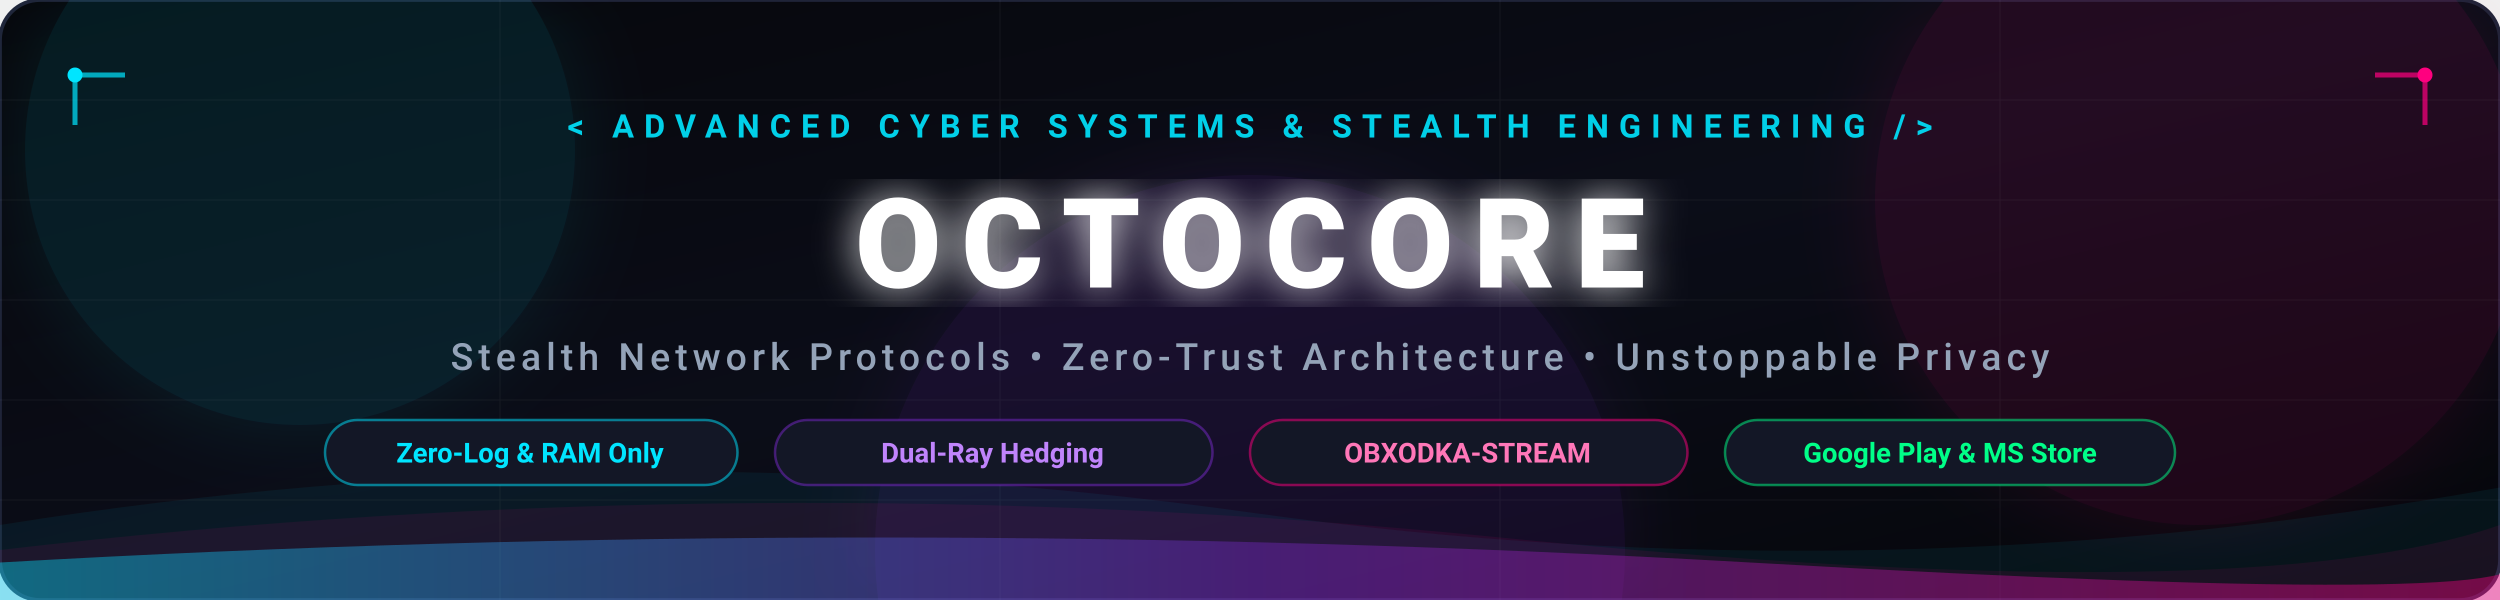
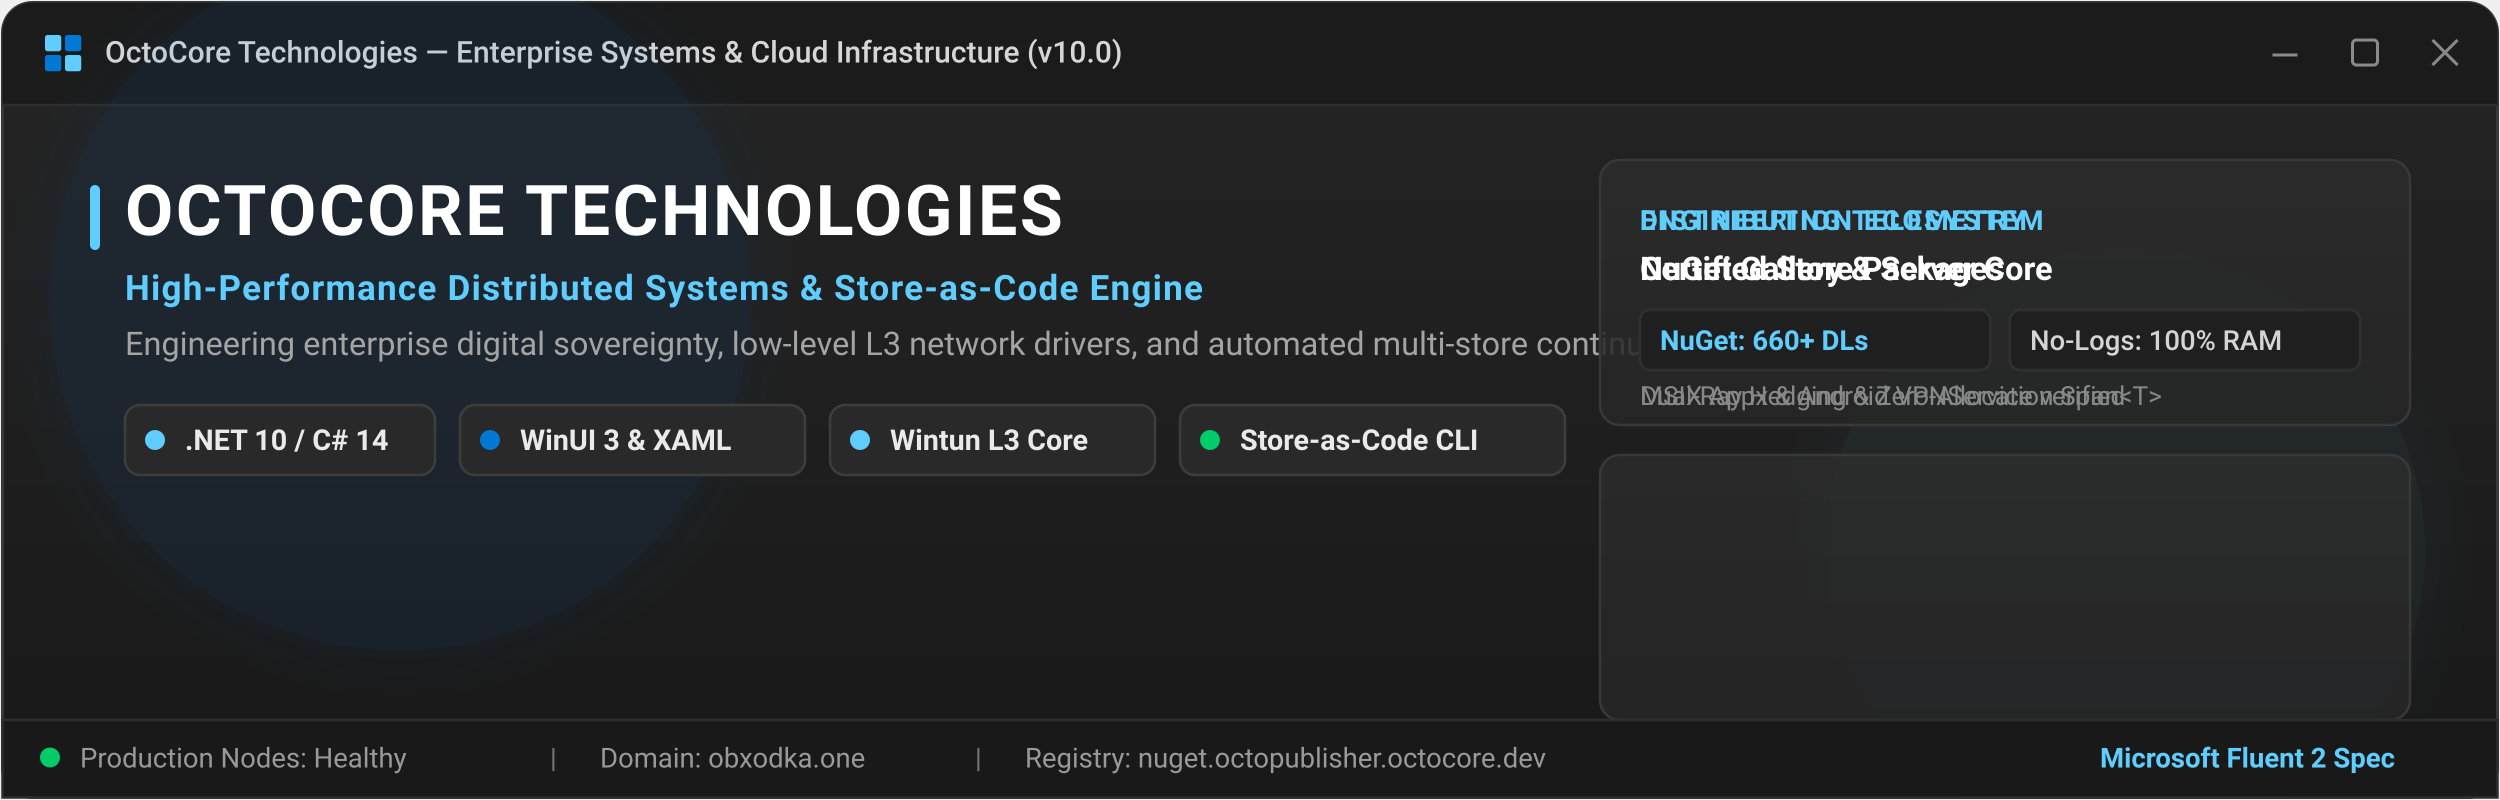
- <svg xmlns="http://www.w3.org/2000/svg" viewBox="0 0 1000 240" width="100%" height="240">
+ <svg xmlns="http://www.w3.org/2000/svg" viewBox="0 0 1000 320" width="100%" height="320">
  <defs>
-     <linearGradient id="bgGrad" x1="0%" y1="0%" x2="100%" y2="100%">
-       <stop offset="0%" stop-color="#06070B" />
-       <stop offset="50%" stop-color="#0B0D18" />
-       <stop offset="100%" stop-color="#05060A" />
+     <linearGradient id="micaBg" x1="0%" y1="0%" x2="0%" y2="100%">
+       <stop offset="0%" stop-color="#242424" />
+       <stop offset="50%" stop-color="#1f1f1f" />
+       <stop offset="100%" stop-color="#181818" />
    </linearGradient>
-     <linearGradient id="neonGrad" x1="0%" y1="0%" x2="100%" y2="0%">
-       <stop offset="0%" stop-color="#00E5FF" />
-       <stop offset="50%" stop-color="#7928CA" />
-       <stop offset="100%" stop-color="#FF007F" />
+     <linearGradient id="cardBg" x1="0%" y1="0%" x2="0%" y2="100%">
+       <stop offset="0%" stop-color="#2c2c2c" stop-opacity="0.85" />
+       <stop offset="100%" stop-color="#262626" stop-opacity="0.85" />
    </linearGradient>
-     <filter id="neonGlow" x="-20%" y="-20%" width="140%" height="140%">
-       <feGaussianBlur stdDeviation="8" result="blur" />
-       <feMerge>
-         <feMergeNode in="blur" />
-         <feMergeNode in="SourceGraphic" />
-       </feMerge>
-     </filter>
-     <filter id="softBloom" x="-20%" y="-20%" width="140%" height="140%">
-       <feGaussianBlur stdDeviation="16" result="blur" />
+     <linearGradient id="accentGrad" x1="0%" y1="0%" x2="100%" y2="0%">
+       <stop offset="0%" stop-color="#0078D4" />
+       <stop offset="100%" stop-color="#60CDFF" />
+     </linearGradient>
+     <filter id="accentGlow" x="-10%" y="-20%" width="120%" height="140%">
+       <feGaussianBlur stdDeviation="12" result="blur" />
      <feMerge>
        <feMergeNode in="blur" />
        <feMergeNode in="SourceGraphic" />
      </feMerge>
    </filter>
  </defs>
-   <rect width="1000" height="240" rx="16" fill="url(#bgGrad)" stroke="#1F2438" stroke-width="1.5" />
-   <circle cx="120" cy="60" r="110" fill="#00E5FF" opacity="0.09" filter="url(#softBloom)" />
-   <circle cx="880" cy="80" r="130" fill="#FF007F" opacity="0.10" filter="url(#softBloom)" />
-   <circle cx="500" cy="220" r="150" fill="#7928CA" opacity="0.12" filter="url(#softBloom)" />
-   <g stroke="#ffffff" stroke-width="0.5" opacity="0.04">
-     <line x1="0" y1="40" x2="1000" y2="40" />
-     <line x1="0" y1="80" x2="1000" y2="80" />
-     <line x1="0" y1="120" x2="1000" y2="120" />
-     <line x1="0" y1="160" x2="1000" y2="160" />
-     <line x1="0" y1="200" x2="1000" y2="200" />
-     <line x1="200" y1="0" x2="200" y2="240" />
-     <line x1="400" y1="0" x2="400" y2="240" />
-     <line x1="600" y1="0" x2="600" y2="240" />
-     <line x1="800" y1="0" x2="800" y2="240" />
+   <style>
+     .win-text { font-family: "Segoe UI Variable Display", "Segoe UI Variable", "Segoe UI", -apple-system, BlinkMacSystemFont, Roboto, sans-serif; }
+     .mono-text { font-family: "Cascadia Mono", "Cascadia Code", "Consolas", "Fira Code", monospace; }
+   </style>
+   <rect x="1" y="1" width="998" height="318" rx="12" fill="url(#micaBg)" stroke="#383838" stroke-width="1.2" />
+   <path d="M 1,13 C 1,6.37 6.37,1 13,1 L 987,1 C 993.63,1 999,6.37 999,13 L 999,42 L 1,42 Z" fill="#1b1b1b" />
+   <line x1="1" y1="42" x2="999" y2="42" stroke="#2d2d2d" stroke-width="1" />
+   <g transform="translate(18, 14)">
+     <rect x="0" y="0" width="6.5" height="6.5" rx="1" fill="#60CDFF" />
+     <rect x="8" y="0" width="6.5" height="6.5" rx="1" fill="#0078D4" />
+     <rect x="0" y="8" width="6.5" height="6.5" rx="1" fill="#0078D4" />
+     <rect x="8" y="8" width="6.5" height="6.5" rx="1" fill="#60CDFF" />
  </g>
-   <path d="M 30,50 L 30,30 L 50,30" fill="none" stroke="#00E5FF" stroke-width="2" opacity="0.7" />
-   <path d="M 970,50 L 970,30 L 950,30" fill="none" stroke="#FF007F" stroke-width="2" opacity="0.7" />
-   <circle cx="30" cy="30" r="3" fill="#00E5FF" />
-   <circle cx="970" cy="30" r="3" fill="#FF007F" />
-   <path d="M 0,210 Q 250,170 500,205 T 1000,195 L 1000,240 L 0,240 Z" fill="#00E5FF" opacity="0.06" />
-   <path d="M 0,220 Q 300,185 600,215 T 1000,210 L 1000,240 L 0,240 Z" fill="#FF007F" opacity="0.08" />
-   <path d="M 0,225 Q 350,205 700,225 T 1000,220 L 1000,240 L 0,240 Z" fill="url(#neonGrad)" opacity="0.4" />
-   <g text-anchor="middle">
-     <text x="500" y="55" fill="#00E5FF" font-family="-apple-system, BlinkMacSystemFont, 'Segoe UI', Roboto, 'Fira Code', monospace" font-size="13" font-weight="600" letter-spacing="4" opacity="0.9">
-       &lt; ADVANCED CYBER SYSTEMS &amp; STEALTH ENGINEERING /&gt;
-     </text>
-     <text x="500" y="115" fill="#FFFFFF" font-family="-apple-system, BlinkMacSystemFont, 'Segoe UI', Roboto, 'Montserrat', sans-serif" font-size="50" font-weight="900" letter-spacing="8" filter="url(#neonGlow)">
-       OCTOCORE
-     </text>
-     <text x="500" y="148" fill="#94A3B8" font-family="-apple-system, BlinkMacSystemFont, 'Segoe UI', Roboto, sans-serif" font-size="15" font-weight="500" letter-spacing="2">
-       Stealth Network Protocols • Zero-Trust Architecture • Unstoppable Privacy
-     </text>
-     <g transform="translate(130, 168)">
-       <rect x="0" y="0" width="165" height="26" rx="13" fill="#131726" stroke="#00E5FF" stroke-width="1" stroke-opacity="0.5" />
-       <text x="82" y="17" fill="#00E5FF" font-family="-apple-system, BlinkMacSystemFont, 'Segoe UI', Roboto, monospace" font-size="11" font-weight="600">Zero-Log &amp; RAM Only</text>
-       <rect x="180" y="0" width="175" height="26" rx="13" fill="#131726" stroke="#7928CA" stroke-width="1" stroke-opacity="0.5" />
-       <text x="267" y="17" fill="#C084FC" font-family="-apple-system, BlinkMacSystemFont, 'Segoe UI', Roboto, monospace" font-size="11" font-weight="600">Dual-Ray Hedging</text>
-       <rect x="370" y="0" width="175" height="26" rx="13" fill="#131726" stroke="#FF007F" stroke-width="1" stroke-opacity="0.5" />
-       <text x="457" y="17" fill="#FF77B8" font-family="-apple-system, BlinkMacSystemFont, 'Segoe UI', Roboto, monospace" font-size="11" font-weight="600">OBXODKA-STREAM</text>
-       <rect x="560" y="0" width="180" height="26" rx="13" fill="#131726" stroke="#00FF88" stroke-width="1" stroke-opacity="0.5" />
-       <text x="650" y="17" fill="#00FF88" font-family="-apple-system, BlinkMacSystemFont, 'Segoe UI', Roboto, monospace" font-size="11" font-weight="600">Google Play &amp; MS Store</text>
+   <text class="win-text" x="42" y="25" fill="#D6D6D6" font-size="12" font-weight="500">OctoCore Technologies — Enterprise Systems &amp; Cloud Infrastructure (v10.0)</text>
+   <g transform="translate(900, 10)">
+     <rect x="0" y="0" width="28" height="22" rx="4" fill="transparent" />
+     <line x1="9" y1="12" x2="19" y2="12" stroke="#8A8A8A" stroke-width="1.2" />
+     <rect x="32" y="0" width="28" height="22" rx="4" fill="transparent" />
+     <rect x="41" y="6" width="10" height="10" rx="1.5" fill="none" stroke="#8A8A8A" stroke-width="1.2" />
+     <rect x="64" y="0" width="28" height="22" rx="4" fill="transparent" />
+     <line x1="73" y1="6" x2="83" y2="16" stroke="#8A8A8A" stroke-width="1.2" />
+     <line x1="83" y1="6" x2="73" y2="16" stroke="#8A8A8A" stroke-width="1.2" />
+   </g>
+   <circle cx="160" cy="120" r="140" fill="#0078D4" opacity="0.08" filter="url(#accentGlow)" />
+   <circle cx="850" cy="220" r="120" fill="#60CDFF" opacity="0.05" filter="url(#accentGlow)" />
+   <g transform="translate(36, 68)">
+     <rect x="0" y="6" width="4" height="26" rx="2" fill="#60CDFF" />
+     <text class="win-text" x="14" y="26" fill="#FFFFFF" font-size="28" font-weight="700" letter-spacing="1">OCTOCORE TECHNOLOGIES</text>
+     <text class="win-text" x="14" y="52" fill="#60CDFF" font-size="14" font-weight="600" letter-spacing="0.5">High-Performance Distributed Systems &amp; Store-as-Code Engine</text>
+     <text class="win-text" x="14" y="74" fill="#A4A4A4" font-size="13" font-weight="400">Engineering enterprise digital sovereignty, low-level L3 network drivers, and automated multi-store continuous deployment.</text>
+     <g transform="translate(14, 94)">
+       <rect x="0" y="0" width="124" height="28" rx="6" fill="#292929" stroke="#3D3D3D" stroke-width="1" />
+       <circle cx="12" cy="14" r="4" fill="#60CDFF" />
+       <text class="win-text" x="24" y="18" fill="#EAEAEA" font-size="11.5" font-weight="600">.NET 10 / C# 14</text>
+       <rect x="134" y="0" width="138" height="28" rx="6" fill="#292929" stroke="#3D3D3D" stroke-width="1" />
+       <circle cx="146" cy="14" r="4" fill="#0078D4" />
+       <text class="win-text" x="158" y="18" fill="#EAEAEA" font-size="11.5" font-weight="600">WinUI 3 &amp; XAML</text>
+       <rect x="282" y="0" width="130" height="28" rx="6" fill="#292929" stroke="#3D3D3D" stroke-width="1" />
+       <circle cx="294" cy="14" r="4" fill="#60CDFF" />
+       <text class="win-text" x="306" y="18" fill="#EAEAEA" font-size="11.5" font-weight="600">Wintun L3 Core</text>
+       <rect x="422" y="0" width="154" height="28" rx="6" fill="#292929" stroke="#3D3D3D" stroke-width="1" />
+       <circle cx="434" cy="14" r="4" fill="#00CC6A" />
+       <text class="win-text" x="446" y="18" fill="#EAEAEA" font-size="11.5" font-weight="600">Store-as-Code CLI</text>
    </g>
  </g>
+   <g transform="translate(640, 64)">
+     <rect x="0" y="0" width="324" height="106" rx="8" fill="url(#cardBg)" stroke="#383838" stroke-width="1" />
+     <g transform="translate(16, 16)">
+       <text class="win-text" x="0" y="12" fill="#60CDFF" font-size="11" font-weight="700" letter-spacing="1">DISTRIBUTION ECOSYSTEM</text>
+       <text class="win-text" x="0" y="32" fill="#FFFFFF" font-size="13" font-weight="600">Certified Store Packages</text>
+       <g transform="translate(0, 44)">
+         <rect x="0" y="0" width="140" height="24" rx="4" fill="#1f1f1f" stroke="#303030" stroke-width="1" />
+         <text class="win-text" x="8" y="16" fill="#A8D8FF" font-size="11" font-weight="500">Microsoft Store: OK</text>
+         <rect x="148" y="0" width="140" height="24" rx="4" fill="#1f1f1f" stroke="#303030" stroke-width="1" />
+         <text class="win-text" x="156" y="16" fill="#A3E2A8" font-size="11" font-weight="500">Google Play: OK</text>
+       </g>
+       <text class="win-text" x="0" y="82" fill="#888888" font-size="10.5">MSIX Appx &amp; Android VPNService verified</text>
+     </g>
+     <rect x="0" y="118" width="324" height="106" rx="8" fill="url(#cardBg)" stroke="#383838" stroke-width="1" />
+     <g transform="translate(16, 16)">
+       <text class="win-text" x="0" y="12" fill="#60CDFF" font-size="11" font-weight="700" letter-spacing="1">ENGINEERING TELEMETRY</text>
+       <text class="win-text" x="0" y="32" fill="#FFFFFF" font-size="13" font-weight="600">NuGet Gallery &amp; Server Core</text>
+       <g transform="translate(0, 44)">
+         <rect x="0" y="0" width="140" height="24" rx="4" fill="#1f1f1f" stroke="#303030" stroke-width="1" />
+         <text class="win-text" x="8" y="16" fill="#60CDFF" font-size="11" font-weight="600">NuGet: 660+ DLs</text>
+         <rect x="148" y="0" width="140" height="24" rx="4" fill="#1f1f1f" stroke="#303030" stroke-width="1" />
+         <text class="win-text" x="156" y="16" fill="#D4D4D4" font-size="11" font-weight="500">No-Logs: 100% RAM</text>
+       </g>
+       <text class="win-text" x="0" y="82" fill="#888888" font-size="10.5">Dual-Ray Hedging &amp; Zero-Allocation Span&lt;T&gt;</text>
+     </g>
+   </g>
+   <g transform="translate(0, 288)">
+     <rect x="1" y="0" width="998" height="31" fill="#191919" stroke="#2D2D2D" stroke-width="1" />
+     <circle cx="20" cy="15" r="4" fill="#00CC6A" />
+     <text class="win-text" x="32" y="19" fill="#999999" font-size="11">Production Nodes: Healthy</text>
+     <text class="win-text" x="220" y="19" fill="#777777" font-size="11">|</text>
+     <text class="win-text" x="240" y="19" fill="#999999" font-size="11">Domain: obxodka.one</text>
+     <text class="win-text" x="390" y="19" fill="#777777" font-size="11">|</text>
+     <text class="win-text" x="410" y="19" fill="#999999" font-size="11">Registry: nuget.octopublisher.octocore.dev</text>
+     <text class="win-text" x="840" y="19" fill="#60CDFF" font-size="11" font-weight="600">Microsoft Fluent 2 Spec</text>
+   </g>
</svg>
